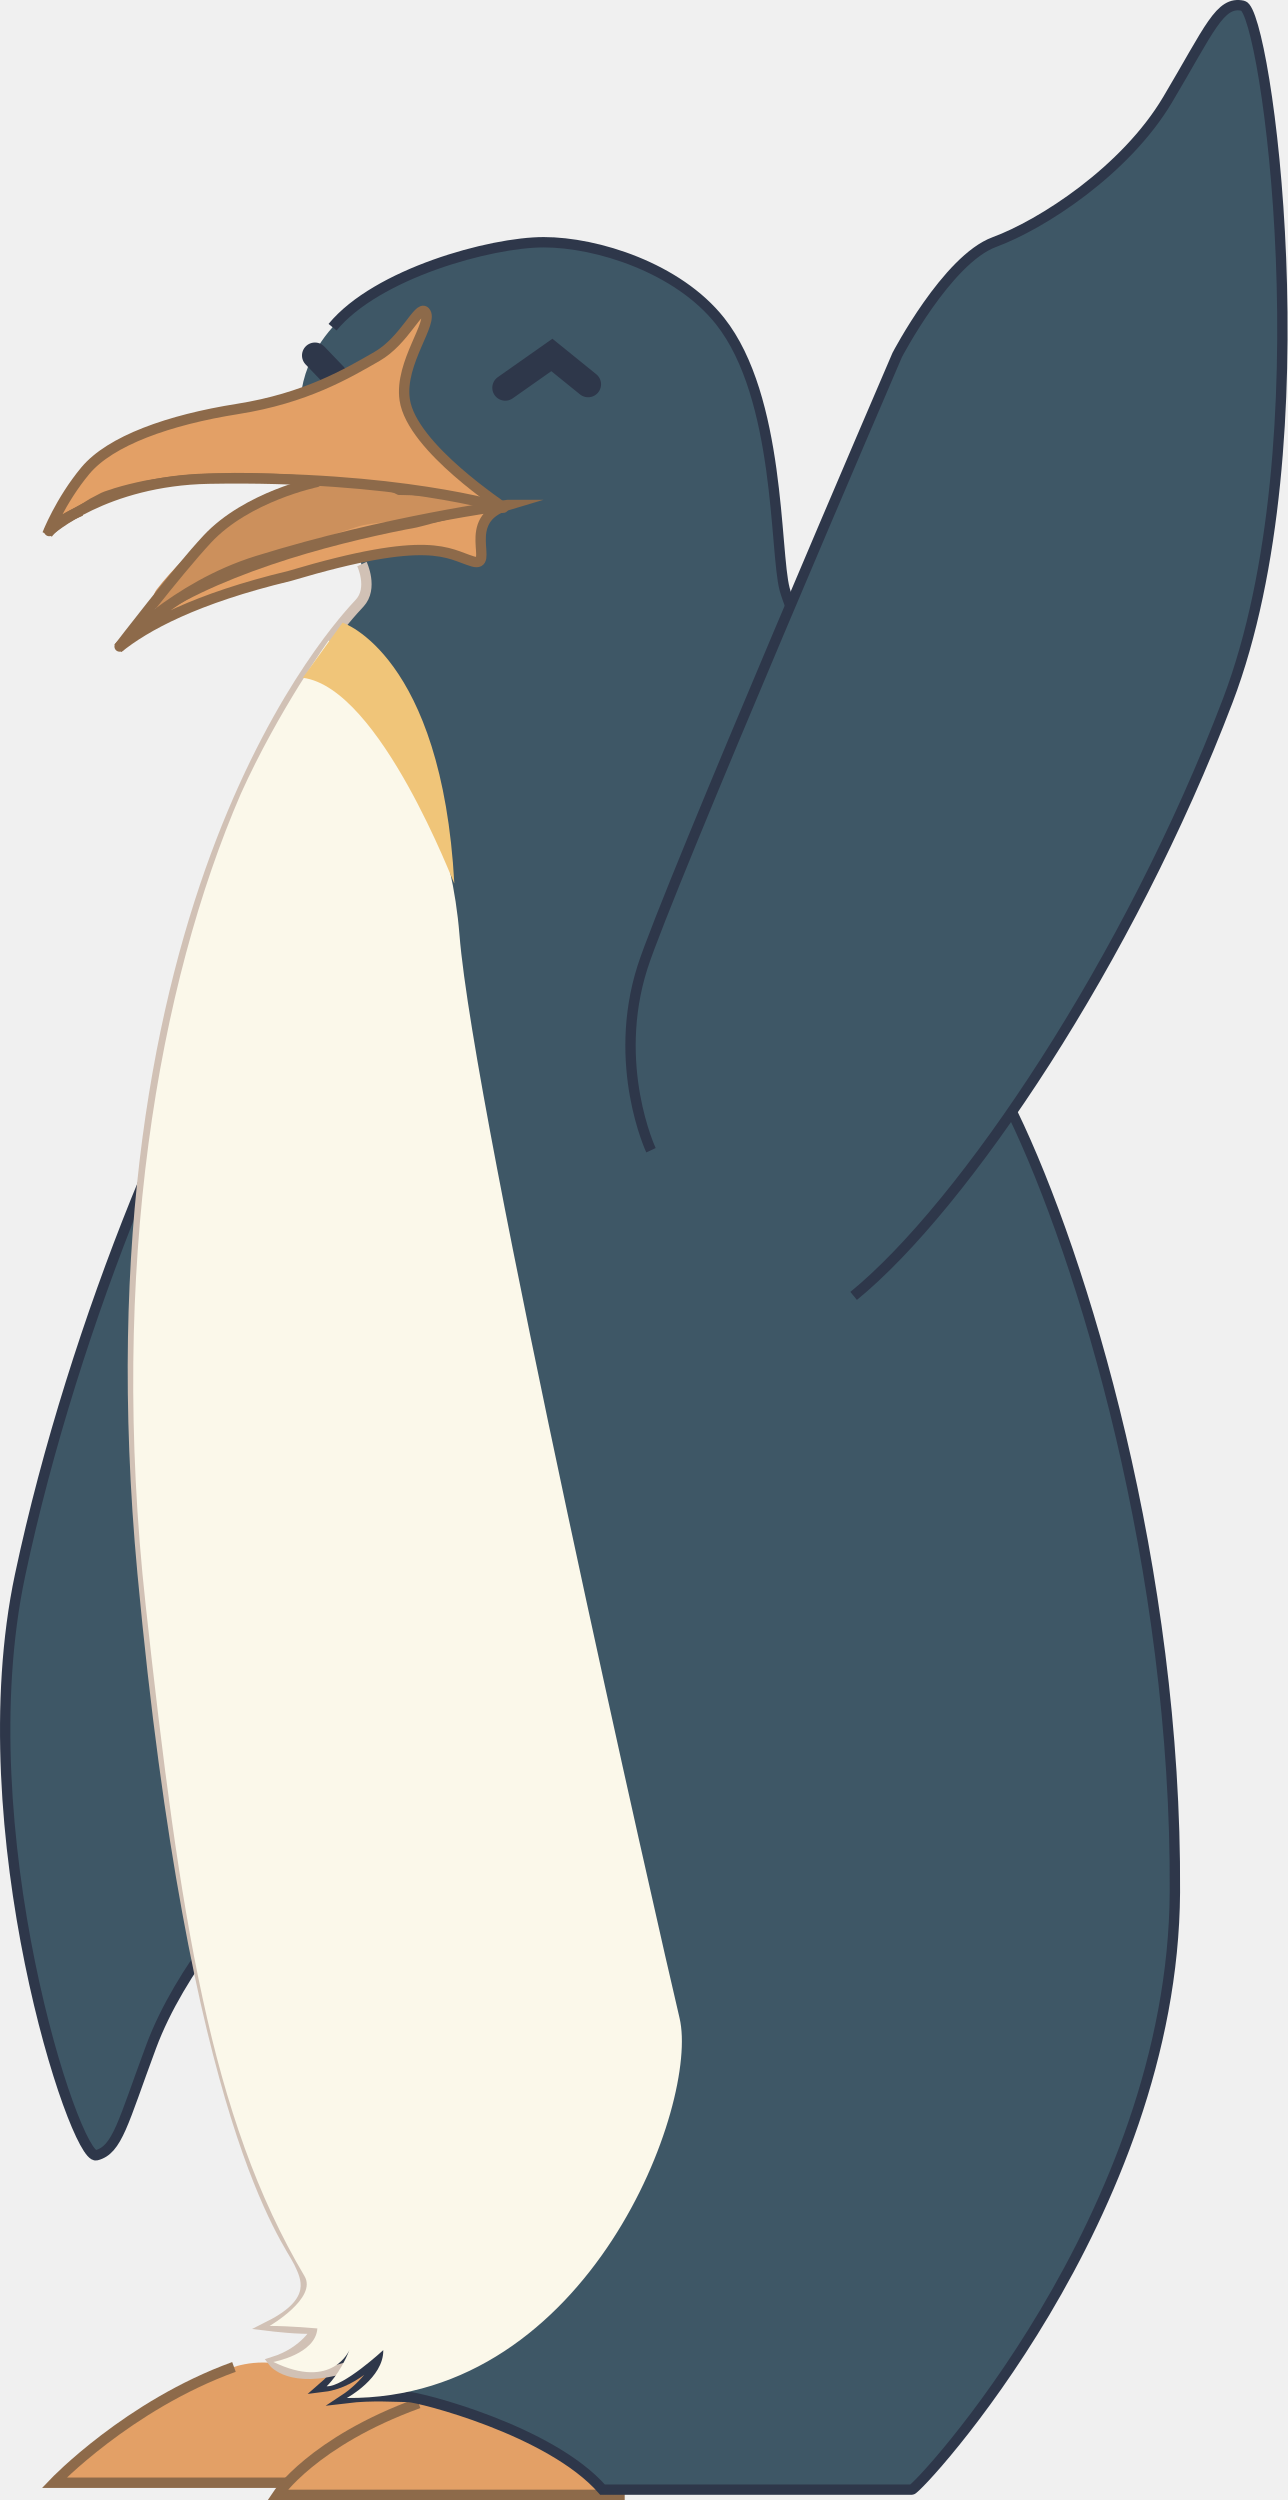
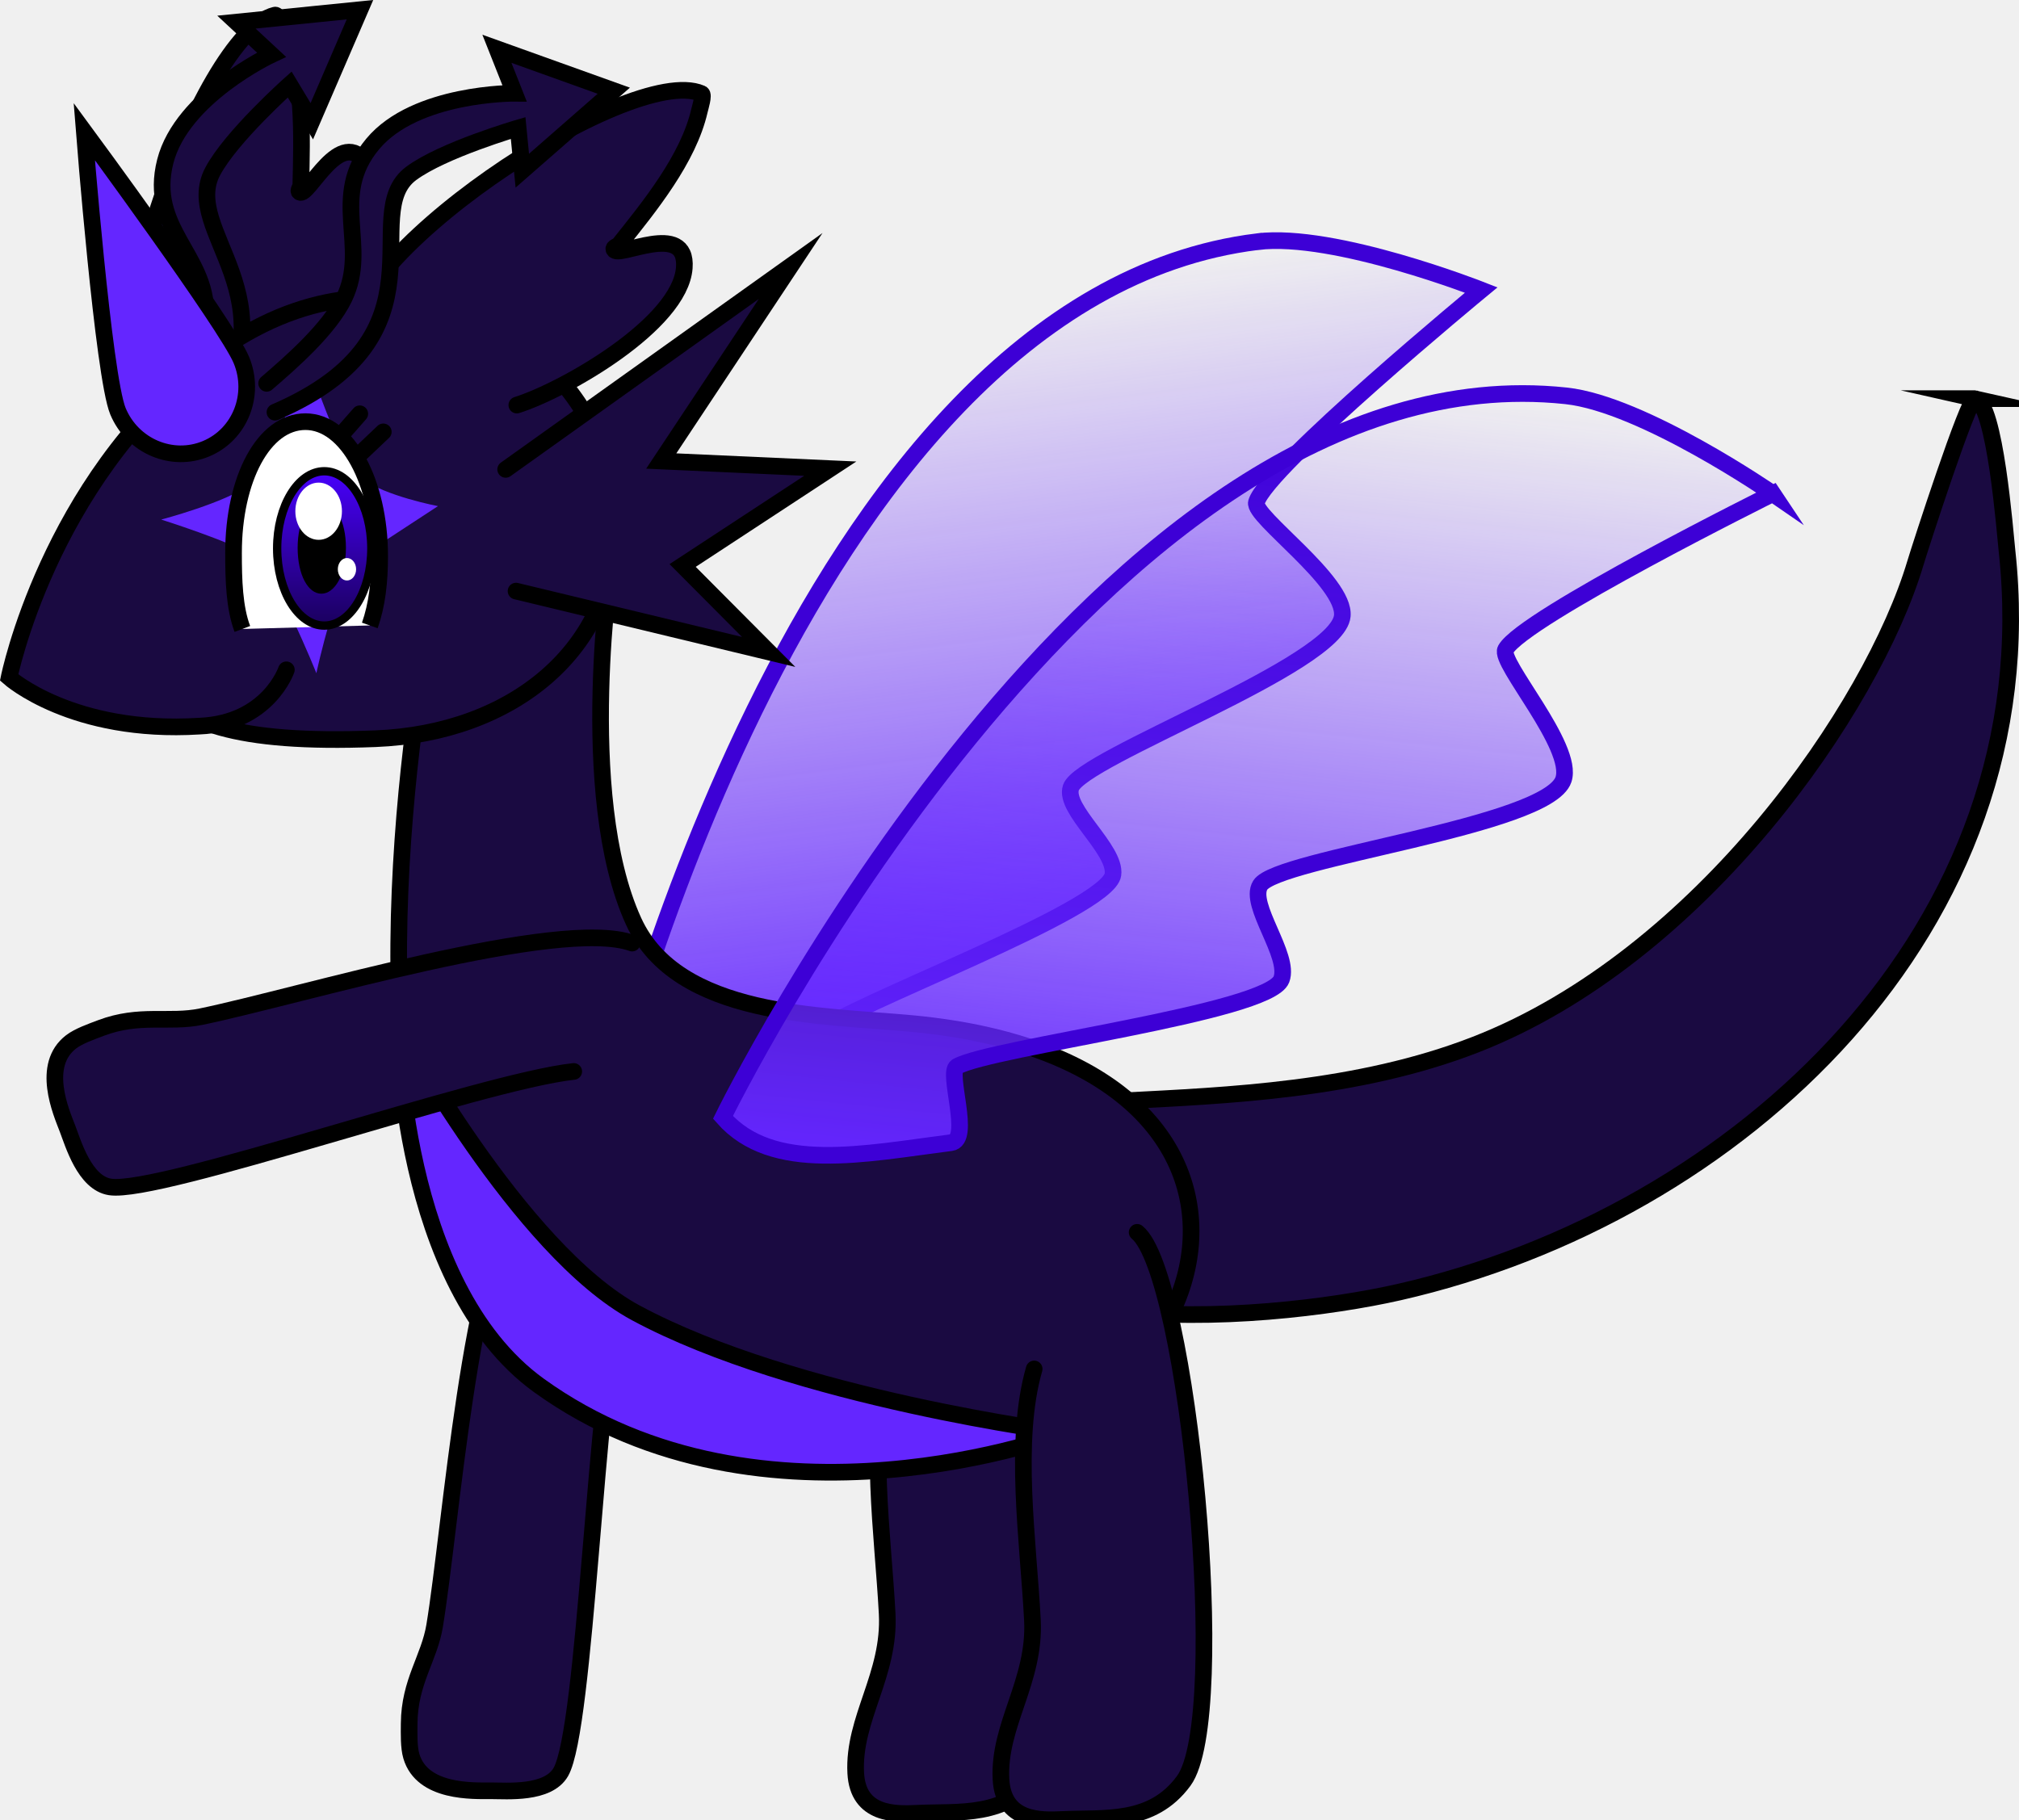
- <svg xmlns="http://www.w3.org/2000/svg" version="1.1" width="248.592" height="482.671" viewBox="0,0,248.592,482.671">
-   <g transform="translate(-548.4547,-153.304)">
-     <g data-paper-data="{&quot;isPaintingLayer&quot;:true}" stroke-linejoin="miter" stroke-miterlimit="10" stroke-dasharray="" stroke-dashoffset="0" style="mix-blend-mode: normal">
-       <g stroke-width="2" stroke-linecap="butt">
-         <path d="M653.597,632.308h-90.005c0,0 17.917,-14.513 45.848,-21.915c0,0 26.779,-9.3 44.157,21.915" fill="#e3a066" fill-rule="nonzero" stroke="none" />
-         <path d="M655.288,632.308h-91.697c0,0 19.54,-14.956 47.471,-22.357" fill="none" fill-rule="evenodd" stroke="#8d6a4a" />
+ <svg xmlns="http://www.w3.org/2000/svg" version="1.1" width="242.556" height="218.624" viewBox="0,0,242.556,218.624">
+   <defs>
+     <linearGradient x1="317.137" y1="103.209" x2="329.585" y2="202.603" gradientUnits="userSpaceOnUse" id="color-1">
+       <stop offset="0" stop-color="#6426ff" stop-opacity="0" />
+       <stop offset="1" stop-color="#6426ff" />
+     </linearGradient>
+     <linearGradient x1="354.103" y1="114.223" x2="343.671" y2="213.848" gradientUnits="userSpaceOnUse" id="color-2">
+       <stop offset="0" stop-color="#6426ff" stop-opacity="0" />
+       <stop offset="1" stop-color="#6426ff" />
+     </linearGradient>
+     <linearGradient x1="237.63" y1="126.71" x2="237.63" y2="145.255" gradientUnits="userSpaceOnUse" id="color-3">
+       <stop offset="0" stop-color="#4800fc" />
+       <stop offset="1" stop-color="#1a005d" />
+     </linearGradient>
+   </defs>
+   <g transform="translate(-198.6754,-70.08609)">
+     <g stroke-miterlimit="10">
+       <path d="M349.778,99.121c9.225,-1.132 26.851,5.811 26.851,5.811c0,0 -25.826,21.313 -27.012,25.521c-0.475,1.685 10.707,9.49 10.317,13.64c-0.557,5.926 -31.346,16.979 -32.596,20.625c-0.895,2.613 5.455,7.427 5.043,10.453c-0.58,4.263 -32.132,15.848 -35.587,19.035c-1.057,0.975 3.764,8.195 1.387,9.077c-9.84,3.649 -20.045,8.507 -27.379,3.255c0,0 23.064,-100.559 78.975,-107.418z" fill="url(#color-1)" stroke="#3d00d6" stroke-width="2" stroke-linecap="round" />
+       <path d="M435.956,117.988c2.411,0.546 3.593,16.055 3.84,18.344c4.894,45.309 -32.265,79.741 -73.052,89.013c-16.004,3.638 -57.538,7.367 -55.064,-15.975c1.201,-11.334 35.99,-2.759 64.242,-13.759c27.142,-10.568 47.705,-40.574 52.861,-57.861c0.545,-1.826 6.393,-19.939 7.174,-19.762z" fill="#1a0a41" stroke="#000000" stroke-width="2" stroke-linecap="round" />
+       <path d="M317.839,217.414c6.081,4.954 11.249,58.224 5.592,65.918c-3.829,5.208 -9.522,4.389 -14.573,4.631c-2.628,0.126 -7.112,0.244 -7.377,-4.836c-0.34,-6.512 4.161,-11.781 3.775,-19.146c-0.495,-9.447 -2.297,-21.425 0.211,-30.152" fill="#1a0a41" stroke="#000000" stroke-width="2" stroke-linecap="round" />
+       <path d="M273.128,226.046c-2.885,10.831 -4.081,51.742 -7.079,56.964c-1.543,2.688 -6.485,2.254 -8.376,2.254c-2.133,0 -8.275,0.273 -9.578,-4.159c-0.319,-1.085 -0.271,-2.675 -0.263,-3.918c0.031,-5.02 2.413,-7.84 3.057,-11.74c1.954,-11.83 4.32,-44.52 10.368,-51.493" fill="#1a0a41" stroke="#000000" stroke-width="2" stroke-linecap="round" />
+       <path d="M308.291,193.08c50.36,4.744 37.925,50.113 2.062,52.403c-17.979,1.148 -46.786,2.354 -58.295,-25.425c-11.509,-27.779 -1.337,-77.225 -1.337,-77.225l21.45,-5.803c0,0 -4.36,28.46 2.621,43.76c5.276,11.561 22.709,11.274 33.499,12.29z" fill="#1a0a41" stroke="#000000" stroke-width="2" stroke-linecap="round" />
+       <path d="M326.697,242.256c0,0 -36.314,13.789 -63.286,-5.706c-16.793,-12.137 -16.908,-43.309 -16.908,-43.309c0,0 14.544,27.056 28.564,34.6c19.127,10.293 51.629,14.414 51.629,14.414z" fill="#6426ff" stroke="#000000" stroke-width="2" stroke-linecap="round" />
+       <path d="M267.601,198.829c-11.144,1.202 -49.749,14.797 -55.699,13.878c-3.063,-0.473 -4.435,-5.241 -5.115,-7.005c-0.767,-1.99 -3.231,-7.623 0.437,-10.433c0.898,-0.687 2.399,-1.214 3.561,-1.654c4.696,-1.776 8.183,-0.567 12.054,-1.369c11.741,-2.43 43.095,-11.977 51.777,-8.841" fill="#1a0a41" stroke="#000000" stroke-width="2" stroke-linecap="round" />
+       <path d="M335.289,218.161c6.081,4.954 11.249,58.224 5.592,65.918c-3.829,5.208 -9.522,4.389 -14.573,4.631c-2.628,0.126 -7.112,0.244 -7.377,-4.836c-0.34,-6.512 4.161,-11.781 3.775,-19.146c-0.495,-9.447 -2.297,-21.425 0.211,-30.152" fill="#1a0a41" stroke="#000000" stroke-width="2" stroke-linecap="round" />
+       <path d="M411.652,129.402c0,0 -29.988,14.896 -32.099,18.726c-0.845,1.534 8.274,11.673 6.953,15.626c-1.887,5.645 -34.382,9.423 -36.426,12.69c-1.465,2.341 3.627,8.471 2.54,11.325c-1.533,4.021 -34.891,8.143 -38.979,10.463c-1.251,0.71 1.806,8.836 -0.709,9.155c-10.411,1.321 -21.452,3.736 -27.403,-3.043c0,0 45.282,-92.701 101.292,-86.694c9.241,0.991 24.832,11.753 24.832,11.753z" fill="url(#color-2)" stroke="#3d00d6" stroke-width="2" stroke-linecap="round" />
+       <path d="M216.913,122.048c-8.68,-6.854 5.725,-47.942 14.809,-50.149c0.343,-0.083 0.89,1.44 1.035,1.761c2.458,5.434 2.196,12.787 2.057,18.659c-0.007,0.288 -0.388,0.681 -0.155,0.851c1.027,0.746 4.926,-8.227 8.084,-3.338c3.671,5.684 -2.571,20.373 -6.051,25.293" fill="#1a0a41" stroke="#000000" stroke-width="2" stroke-linecap="round" />
+       <path d="M219.398,120.932c1.632,-3.678 3.968,-9.156 4.003,-13.22c0.059,-7.002 -6.924,-10.199 -4.87,-18.235c1.989,-7.779 12.759,-12.82 12.759,-12.82l-4.211,-3.913l14.842,-1.492l-5.787,13.403l-2.658,-4.414c0,0 -7.047,6.282 -9.253,10.453c-3.849,7.273 10.126,14.992 -0.629,30.344" fill="#1a0a41" stroke="#000000" stroke-width="2" stroke-linecap="round" />
+       <path d="M244.08,106.007c15.754,0 28.526,12.138 28.526,27.111c0,14.973 -12.321,25.078 -28.832,25.73c-33.556,1.325 -28.218,-10.757 -28.218,-25.73c0,-14.973 12.771,-27.111 28.526,-27.111z" fill="#1a0a41" stroke="#000000" stroke-width="2" stroke-linecap="butt" />
+       <path d="M233.077,150.57c0,0 -2.179,6.425 -10.437,6.766c-15.269,0.952 -22.87,-5.845 -22.87,-5.845c0,0 4.706,-23.339 23.333,-37.874c22.276,-17.383 40.519,-0.192 40.519,-0.192" fill="#1a0a41" stroke="#000000" stroke-width="2" stroke-linecap="round" />
+       <path d="M240.826,112.31c-2.767,-10.708 33.556,-34.716 42.125,-30.979c0.323,0.141 -0.163,1.685 -0.241,2.028c-1.329,5.814 -5.985,11.512 -9.647,16.103c-0.18,0.225 -0.721,0.308 -0.638,0.584c0.366,1.215 8.899,-3.572 8.457,2.232c-0.514,6.747 -14.37,14.669 -20.117,16.482" fill="#1a0a41" stroke="#000000" stroke-width="2" stroke-linecap="round" />
+       <path d="M259.426,126.488l34.234,-24.44l-15.544,23.433l20.305,0.918l-17.737,11.635l10.335,10.387l-30.348,-7.31" fill="#1a0a41" stroke="#000000" stroke-width="2" stroke-linecap="round" />
+       <path d="M228.641,128.327c2.743,-2.088 6.795,-15.563 6.795,-15.563c0,0 4.191,12.986 6.693,14.83c2.877,2.12 9.162,3.307 9.162,3.307c0,0 -6.397,4.174 -9.284,6.073c-2.734,1.798 -5.325,14.002 -5.325,14.002c0,0 -4.916,-12.35 -7.699,-14.154c-2.557,-1.659 -10.94,-4.305 -10.94,-4.305c0,0 7.786,-2.05 10.598,-4.191z" fill="#6426ff" stroke="#000000" stroke-width="0" stroke-linecap="round" />
+       <path d="M230.71,116.148c3.055,-2.619 7.521,-6.559 9.3,-10.213c3.065,-6.295 -1.864,-12.186 3.447,-18.557c5.141,-6.167 17.033,-6.086 17.033,-6.086l-2.118,-5.344l14.041,5.037l-10.989,9.611l-0.501,-5.128c0,0 -9.063,2.64 -12.85,5.456c-6.603,4.911 5.046,19.459 -16.366,28.692" fill="#1a0a41" stroke="#000000" stroke-width="2" stroke-linecap="round" />
+       <path d="M208.8,85.897c0,0 17.109,23.23 18.862,27.422c1.753,4.192 -0.141,8.977 -4.231,10.687c-4.09,1.71 -8.827,-0.302 -10.58,-4.494c-1.753,-4.192 -4.051,-33.615 -4.051,-33.615z" fill="#6426ff" stroke="#000000" stroke-width="2" stroke-linecap="round" />
+       <path d="M237.984,124.26l3.913,-4.456" fill="none" stroke="#000000" stroke-width="2" stroke-linecap="round" />
+       <path d="M244.723,121.978l-4.239,4.022" fill="none" stroke="#000000" stroke-width="2" stroke-linecap="round" />
+       <path d="M227.792,145.661c-0.964,-2.543 -1.061,-5.855 -1.061,-9.141c0,-8.851 3.611,-15.769 8.639,-15.769c5.028,0 8.918,7.304 8.918,16.155c0,3.106 -0.316,5.878 -1.185,8.333" fill="#ffffff" stroke="#000000" stroke-width="2" stroke-linecap="butt" />
+       <g stroke="#000000" stroke-linecap="butt">
+         <path d="M237.63,126.71c3.125,0 5.658,4.152 5.658,9.273c0,5.121 -2.533,9.273 -5.658,9.273c-3.125,0 -5.658,-4.152 -5.658,-9.273c0,-5.121 2.533,-9.273 5.658,-9.273z" fill="url(#color-3)" stroke-width="1" />
+         <path d="M237.333,130.387c1.602,0 2.901,2.271 2.901,5.519c0,3.248 -1.349,5.519 -2.951,5.519c-1.602,0 -2.85,-2.271 -2.85,-5.519c0,-3.248 1.299,-5.519 2.901,-5.519z" fill="#000000" stroke-width="0" />
+         <path d="M236.956,128.076c1.546,0 2.799,1.539 2.799,3.438c0,1.899 -1.253,3.438 -2.799,3.438c-1.546,0 -2.799,-1.539 -2.799,-3.438c0,-1.899 1.253,-3.438 2.799,-3.438z" fill="#ffffff" stroke-width="0" />
+         <path d="M240.358,137.137c0.607,0 1.099,0.604 1.099,1.35c0,0.745 -0.492,1.35 -1.099,1.35c-0.607,0 -1.099,-0.604 -1.099,-1.35c0,-0.745 0.492,-1.35 1.099,-1.35z" fill="#ffffff" stroke-width="0" />
      </g>
-       <g stroke-width="2" stroke-linecap="butt">
-         <path d="M624.719,632.642h-65.794c0,0 13.098,-14.513 33.515,-21.915c0,0 19.575,-9.3 32.279,21.915" fill="#e3a066" fill-rule="nonzero" stroke="none" />
-         <path d="M625.955,632.642h-67.03c0,0 14.284,-14.956 34.701,-22.357" fill="none" fill-rule="evenodd" stroke="#8d6a4a" />
-       </g>
-       <g data-paper-data="{&quot;index&quot;:null}" stroke-width="2" stroke-linecap="butt">
-         <path d="M640.269,339.148c0,0 8.939,10.34 6.021,28.505c-2.264,14.104 -28.517,118.204 -28.517,118.204c0,0 -6.198,19.263 -13.883,25.841c-7.685,6.578 -20.74,21.922 -26.235,36.694c-5.497,14.771 -6.514,20.004 -10.61,21.034c-4.096,1.03 -25.167,-62.83 -14.708,-112.043c10.459,-49.213 32.642,-101.731 49.473,-125.148" fill="#3e5766" fill-rule="nonzero" stroke="none" />
-         <path d="M640.269,339.148c0,0 8.939,10.34 6.021,28.505c-2.264,14.104 -28.517,118.204 -28.517,118.204c0,0 -6.198,19.263 -13.883,25.841c-7.685,6.578 -20.74,21.922 -26.235,36.694c-5.497,14.771 -6.514,20.004 -10.61,21.034c-4.096,1.03 -25.167,-62.83 -14.708,-112.043c10.459,-49.213 32.642,-101.731 49.473,-125.148" fill="none" fill-rule="evenodd" stroke="#2e374a" />
-       </g>
-       <g stroke-width="2" stroke-linecap="butt">
-         <path d="M667.827,634.975h-65.794c0,0 6.822,-10.287 27.239,-17.69c0,0 23.922,2.779 38.555,17.69" fill="#e3a066" fill-rule="nonzero" stroke="none" />
-         <path d="M669.063,634.975h-67.03c0,0 6.822,-10.287 27.239,-17.69" fill="none" fill-rule="evenodd" stroke="#8d6a4a" />
-       </g>
-       <path d="M612.664,216.476c8.868,-10.02 30.482,-16.402 40.763,-16.402c10.283,0 25.905,4.948 34.036,15.206c11.702,14.763 10.557,44.472 12.476,51.777c1.919,7.308 28.301,68.761 43.999,101.149c13.521,27.891 31.738,88.032 31.348,150.459c-0.39,62.427 -49.601,115.309 -50.787,115.309h-59.715c-10.108,-11.533 -35.537,-17.886 -37.513,-17.893c-2.176,-0.015 -7.028,-0.384 -11.862,0.2c0,0 5.565,-3.679 7.041,-9.245c0,0 -5.022,6.263 -11.432,7.059c0,0 4.024,-3.734 5.091,-7.854c0.643,-2.486 5.284,-132.111 5.224,-135.291c-0.042,-2.214 -5.642,-133.948 -6.738,-197.434c8.424,-3.812 1.503,-17.081 1.503,-17.081c0,0 -14.5,-16.383 -8.112,-32.478c0.886,-1.093 1.546,-2.376 1.909,-3.779c0.773,-1.247 1.691,-2.484 2.77,-3.704z" fill="#3e5766" fill-rule="nonzero" stroke="none" stroke-width="2" stroke-linecap="butt" />
-       <path d="M612.663,216.476c8.504,-10.337 30.485,-16.402 40.766,-16.402c10.281,0 25.902,4.948 34.036,15.206c11.7,14.763 10.557,44.472 12.476,51.777c1.919,7.308 28.299,68.761 43.999,101.149c13.518,27.891 31.735,88.032 31.348,150.459c-0.39,62.427 -49.603,115.309 -50.79,115.309h-59.713c-10.107,-11.533 -35.538,-17.886 -37.515,-17.893c-2.174,-0.015 -7.026,-0.384 -11.86,0.2c0,0 5.565,-3.679 7.041,-9.245c0,0 -5.022,6.263 -11.432,7.059c0,0 4.279,-3.672 5.089,-7.854" fill="none" fill-rule="evenodd" stroke="#2e374a" stroke-width="2" stroke-linecap="butt" />
-       <g stroke-width="2" stroke-linecap="butt">
-         <path d="M615.099,610.448c-10.617,3.18 -13.861,-1.126 -13.861,-1.126c6.337,-1.99 8.487,-6.472 8.487,-6.472c-3.313,0.248 -9.213,-0.487 -9.213,-0.487c9.447,-4.772 7.051,-9.326 5.665,-12.253c-2.082,-4.4 -20.238,-26.116 -30.193,-133.075c-12.146,-130.556 38.573,-183.699 41.9,-187.278c2.674,-2.877 0.449,-7.556 0.449,-7.556" fill="none" fill-rule="evenodd" stroke="#d1c1b5" />
-         <g fill-rule="nonzero" stroke="none">
-           <path d="M611.902,276.967c0,0 22.483,21.817 25.261,56.809c2.78,34.989 38.621,192.846 42.492,209.148c3.871,16.302 -17.228,73.666 -64.245,73.36c0,0 7.144,-3.877 7.041,-9.244c0,0 -7.752,7.171 -10.921,6.973c0,0 2.605,-2.395 4.395,-7.019c0,0 -3.211,7.896 -14.688,2.329c0,0 8.188,-1.501 8.487,-6.472c0,0 -5.258,-0.485 -9.213,-0.485c0,0 9.236,-5.394 6.743,-9.598c-18.189,-30.661 -24.072,-69.322 -30.676,-129.563c-7.161,-65.313 2.474,-119.889 18.38,-156.667c7.257,-16.08 16.943,-29.571 16.943,-29.571" fill="#fbf8ea" />
-           <path d="M636.17,323.862c0.029,0.537 -14.247,-37.759 -29.253,-39.698l7.679,-10.645c0,0 19.147,6.179 21.574,50.343" fill="#f0c579" />
-         </g>
-       </g>
-       <g data-paper-data="{&quot;index&quot;:null}" stroke-width="2" stroke-linecap="butt">
-         <path d="M674.138,375.381c0,0 -7.666,-16.384 -1.641,-35.325c4.676,-14.707 49.179,-118.215 49.179,-118.215c0,0 9.638,-18.445 18.757,-21.801c9.119,-3.356 25.293,-13.758 33.461,-27.509c8.17,-13.75 10.09,-19.114 14.546,-18.11c4.456,1.004 16.068,84.15 -2.928,134.114c-18.995,49.965 -50.803,97.459 -72.249,114.968" fill="#3e5766" fill-rule="nonzero" stroke="none" />
-         <path d="M674.138,375.381c0,0 -7.666,-16.384 -1.641,-35.325c4.676,-14.707 49.179,-118.215 49.179,-118.215c0,0 9.638,-18.445 18.757,-21.801c9.119,-3.356 25.293,-13.758 33.461,-27.509c8.17,-13.75 10.09,-19.114 14.546,-18.11c4.456,1.004 16.068,84.15 -2.928,134.114c-18.995,49.965 -50.803,97.459 -72.249,114.968" fill="none" fill-rule="evenodd" stroke="#2e374a" />
-       </g>
-       <path d="M646,228.167l9,-6.333l7,5.667" fill="none" fill-rule="nonzero" stroke="#2e374a" stroke-width="5" stroke-linecap="round" />
-       <path d="M578.9,271.166c-1.881,-1.866 -0.235,-3.999 -0.235,-3.999c3.235,-4.187 6.71,-7.4 10.67,-10.635c4.01,-3.276 7.643,-7.049 12.561,-8.656c6.414,-2.095 14.036,-1.231 20.65,-1.231c4.609,0 10.499,-0.285 14.842,1.79l1.586,-1.079c0.383,-0.271 0.836,-0.428 1.321,-0.428c1.381,0 2.5,1.269 2.5,2.834c0,0.939 -0.403,1.771 -1.023,2.287l-1.977,1.681l-0.147,-0.222l-0.567,0.385l-0.062,-0.118l-0.051,0.085c-0.016,0.048 -0.037,0.095 -0.062,0.141c-0.529,0.978 -1.858,0.916 -2.816,1.282c-2.72,1.039 -5.675,1.88 -8.47,2.622c-3.42,0.908 -6.983,0.902 -10.466,1.463c-9.897,1.597 -19.574,4.028 -28.532,9.105c-0.745,0.383 -1.489,0.766 -2.234,1.149l-2.616,1.597c-0.362,0.232 -0.781,0.364 -1.227,0.364c-0.251,0 -0.493,-0.042 -0.722,-0.12c-0.646,0.466 -1.738,0.879 -2.924,-0.298z" fill="#cc905c" fill-rule="nonzero" stroke="none" stroke-width="0.5" stroke-linecap="butt" />
-       <g stroke-width="2" stroke-linecap="butt">
-         <path d="M639.691,261.688c-4.795,-1.448 -8.118,-5.306 -35.321,2.813c-18.159,4.355 -27.901,9.694 -33.096,13.914c0.727,-0.838 1.47,-1.638 2.174,-2.407c6.67,-7.278 17.005,-11.034 25.34,-14.607c4.032,-1.728 17.159,-5.892 18.557,-6.363c1.733,-0.583 3.464,-0.669 5.138,-0.889c0.397,-0.009 0.796,-0.05 1.195,-0.122c0.992,-0.005 1.899,-0.032 2.597,-0.12c6.727,-0.852 13.429,-2.102 20.211,-3.108c-9.463,2.801 -2.225,12.266 -6.795,10.888z" fill="#e3a066" fill-rule="nonzero" stroke="none" />
-         <path d="M638.762,252.685c0,0 -0.313,0.043 -0.865,0.178c-0.563,0.136 -1.387,0.336 -2.434,0.592c-1.045,0.265 -2.313,0.586 -3.766,0.956c-1.447,0.411 -3.081,0.849 -4.893,1.124c-7.198,1.427 -16.766,3.654 -26.09,6.836c-4.66,1.586 -9.258,3.396 -13.45,5.399c-2.095,1 -4.077,2.068 -5.934,3.13c-1.84,1.096 -3.537,2.211 -5.056,3.319c-1.431,1.155 -2.784,2.131 -3.978,3.047c0.39,-0.429 0.777,-0.848 1.153,-1.259c6.67,-7.278 17.005,-11.034 25.34,-14.607c1.293,-0.554 3.52,-1.359 5.997,-2.211c7.465,-2.303 14.802,-4.012 20.72,-5.212c0.277,-0.017 0.536,-0.04 0.77,-0.07c2.213,-0.28 4.424,-0.604 6.636,-0.947c0.921,-0.068 1.749,-0.131 2.472,-0.185z" fill="#8d6a4a" fill-rule="nonzero" stroke="none" />
-         <path d="M646.486,250.8c-9.463,2.801 -2.225,12.266 -6.795,10.888c-4.795,-1.448 -8.118,-5.306 -35.321,2.813c-18.159,4.355 -27.901,9.694 -33.096,13.914c0,0 10.798,-11.826 26.887,-16.816c25.25,-7.831 48.324,-10.799 48.324,-10.799z" fill="none" fill-rule="evenodd" stroke="#8d6a4a" />
-       </g>
-       <path d="M609.259,221.934l3.741,3.899" fill="none" fill-rule="nonzero" stroke="#2e374a" stroke-width="5" stroke-linecap="round" />
-       <g stroke-width="2">
-         <path d="M645.664,251.349c-1.442,-0.237 -2.631,-0.253 -3.617,-0.103c-5.799,-1.728 -10.225,-2.254 -16.763,-2.384c-1.092,-0.612 -2.311,-0.975 -3.601,-1.023c-0.524,-0.171 -0.992,-0.305 -1.375,-0.401l-0.036,0.028c-0.509,0 -1.018,-0.07 -1.528,-0.178c-1.012,-0.459 -2.043,-0.843 -3.11,-0.849c-0.626,-0.154 -1.254,-0.264 -1.882,-0.271c-10.377,-0.113 -20.892,-1.59 -31.13,0.333c-2.687,0.505 -7.572,0.739 -10.651,2.322c-2.944,0.677 -5.71,1.663 -7.877,3.118c-5.153,2.105 -6.492,4.479 -6.492,4.479c0,0 2.481,-6.411 7.317,-12.227c4.833,-5.814 16.201,-9.841 29.399,-11.929c13.195,-2.088 21.204,-6.861 26.913,-10.139c5.335,-3.061 8.059,-9.941 9.278,-8.648c1.829,1.937 -4.965,9.841 -3.92,16.998c0,0 4.87,8.639 7.844,11.894c3.342,3.657 11.231,8.981 11.231,8.981z" fill="#e3a066" fill-rule="nonzero" stroke="none" stroke-linecap="butt" />
-         <path d="M565.087,251.328c-0.909,0.379 -1.72,0.744 -2.389,1.141c-0.976,0.485 -1.683,0.99 -2.178,1.322c-0.498,0.332 -0.763,0.508 -0.763,0.508c0,0 0.234,-0.226 0.669,-0.656c0.441,-0.42 1.058,-1.102 1.98,-1.753c0.882,-0.735 2.038,-1.448 3.382,-2.274c0.69,-0.36 1.426,-0.746 2.199,-1.152c0.788,-0.377 1.672,-0.568 2.557,-0.902c1.798,-0.549 3.765,-1.038 5.858,-1.46c2.095,-0.379 4.311,-0.72 6.612,-0.954c4.599,-0.47 9.518,-0.613 14.429,-0.515c9.821,0.184 19.586,1.367 26.871,2.493c0.907,0.167 1.789,0.224 2.611,0.427c0.817,0.217 1.595,0.422 2.325,0.615c1.453,0.41 2.72,0.766 3.763,1.059l0.52,0.173c-2.522,-0.326 -5.148,-0.477 -8.248,-0.538c-1.092,-0.612 -2.311,-0.975 -3.601,-1.023c-0.524,-0.171 -0.992,-0.305 -1.375,-0.401l-0.036,0.028c-0.509,0 -1.018,-0.07 -1.528,-0.178c-1.012,-0.459 -2.043,-0.843 -3.11,-0.849c-0.626,-0.154 -1.254,-0.264 -1.882,-0.271c-10.377,-0.113 -20.892,-1.59 -31.13,0.333c-2.687,0.505 -7.572,0.739 -10.651,2.322c-2.511,0.578 -4.893,1.38 -6.884,2.506z" fill="#8d6a4a" fill-rule="nonzero" stroke="none" stroke-linecap="butt" />
-         <path d="M564.094,251.94c-5.153,2.105 -6.492,4.479 -6.492,4.479c0,0 2.481,-6.411 7.317,-12.227c4.833,-5.814 16.201,-9.841 29.399,-11.929c13.195,-2.088 21.204,-6.861 26.913,-10.139c5.335,-3.061 8.059,-9.941 9.278,-8.648c1.829,1.937 -4.965,9.841 -3.92,16.998c1.367,9.359 19.486,20.942 19.076,20.875c-1.442,-0.237 -2.631,-0.253 -3.617,-0.103" fill="none" fill-rule="evenodd" stroke="#8d6a4a" stroke-linecap="butt" />
-         <path d="M557.953,255.833c0,0 10.735,-9.743 30.806,-10.115c36.442,-0.676 56.906,5.631 56.906,5.631c-1.442,-0.237 -2.631,-0.253 -3.617,-0.103" fill="none" fill-rule="nonzero" stroke="#8d6a4a" stroke-linecap="round" />
-       </g>
-       <path d="M571.546,278.125c0,0 10.893,-14.257 16.927,-20.739c7.663,-8.232 21.073,-11.011 21.073,-11.011" fill="none" fill-rule="nonzero" stroke="#8d6a4a" stroke-width="2" stroke-linecap="round" />
    </g>
  </g>
</svg>
